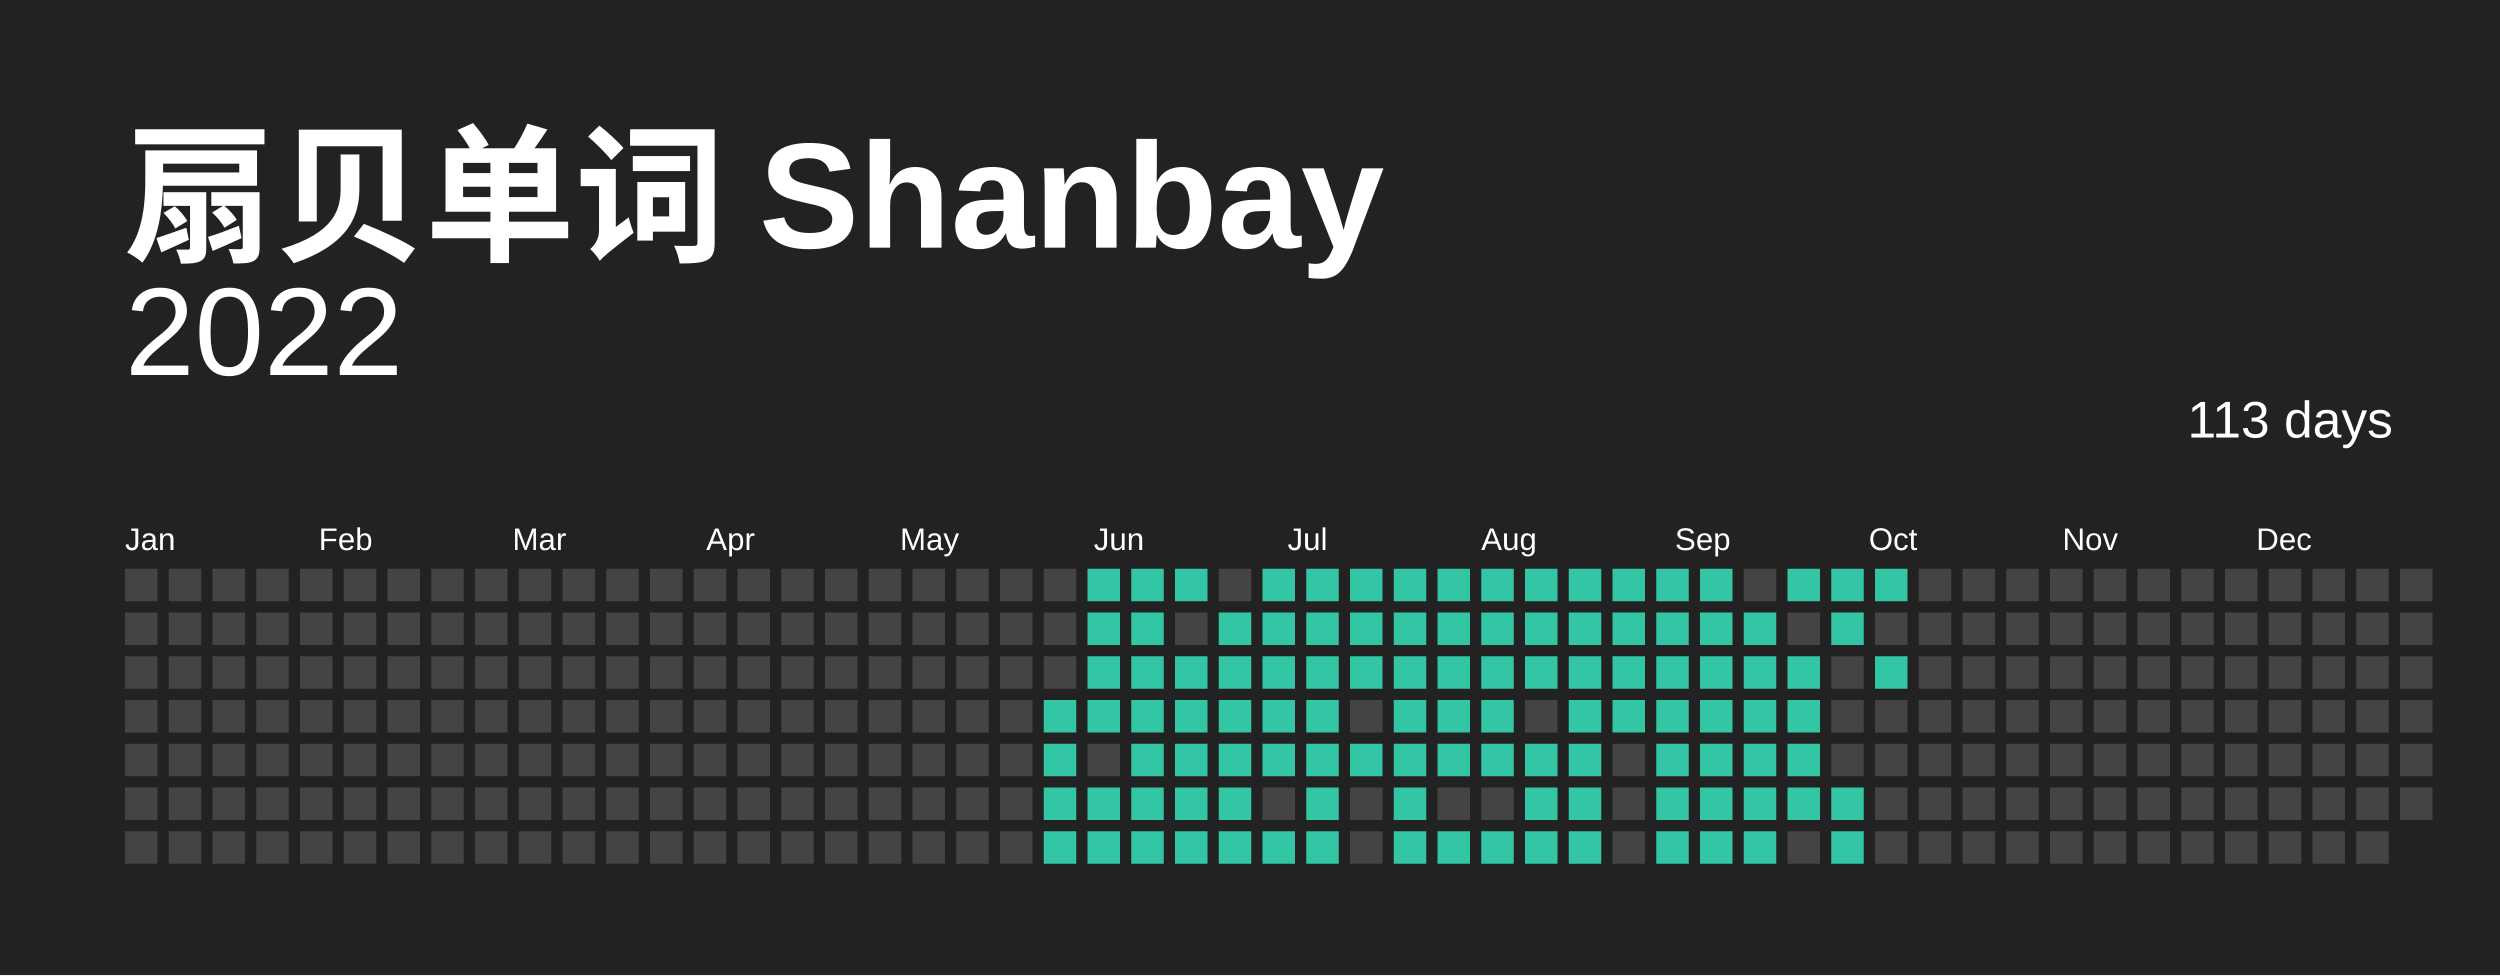
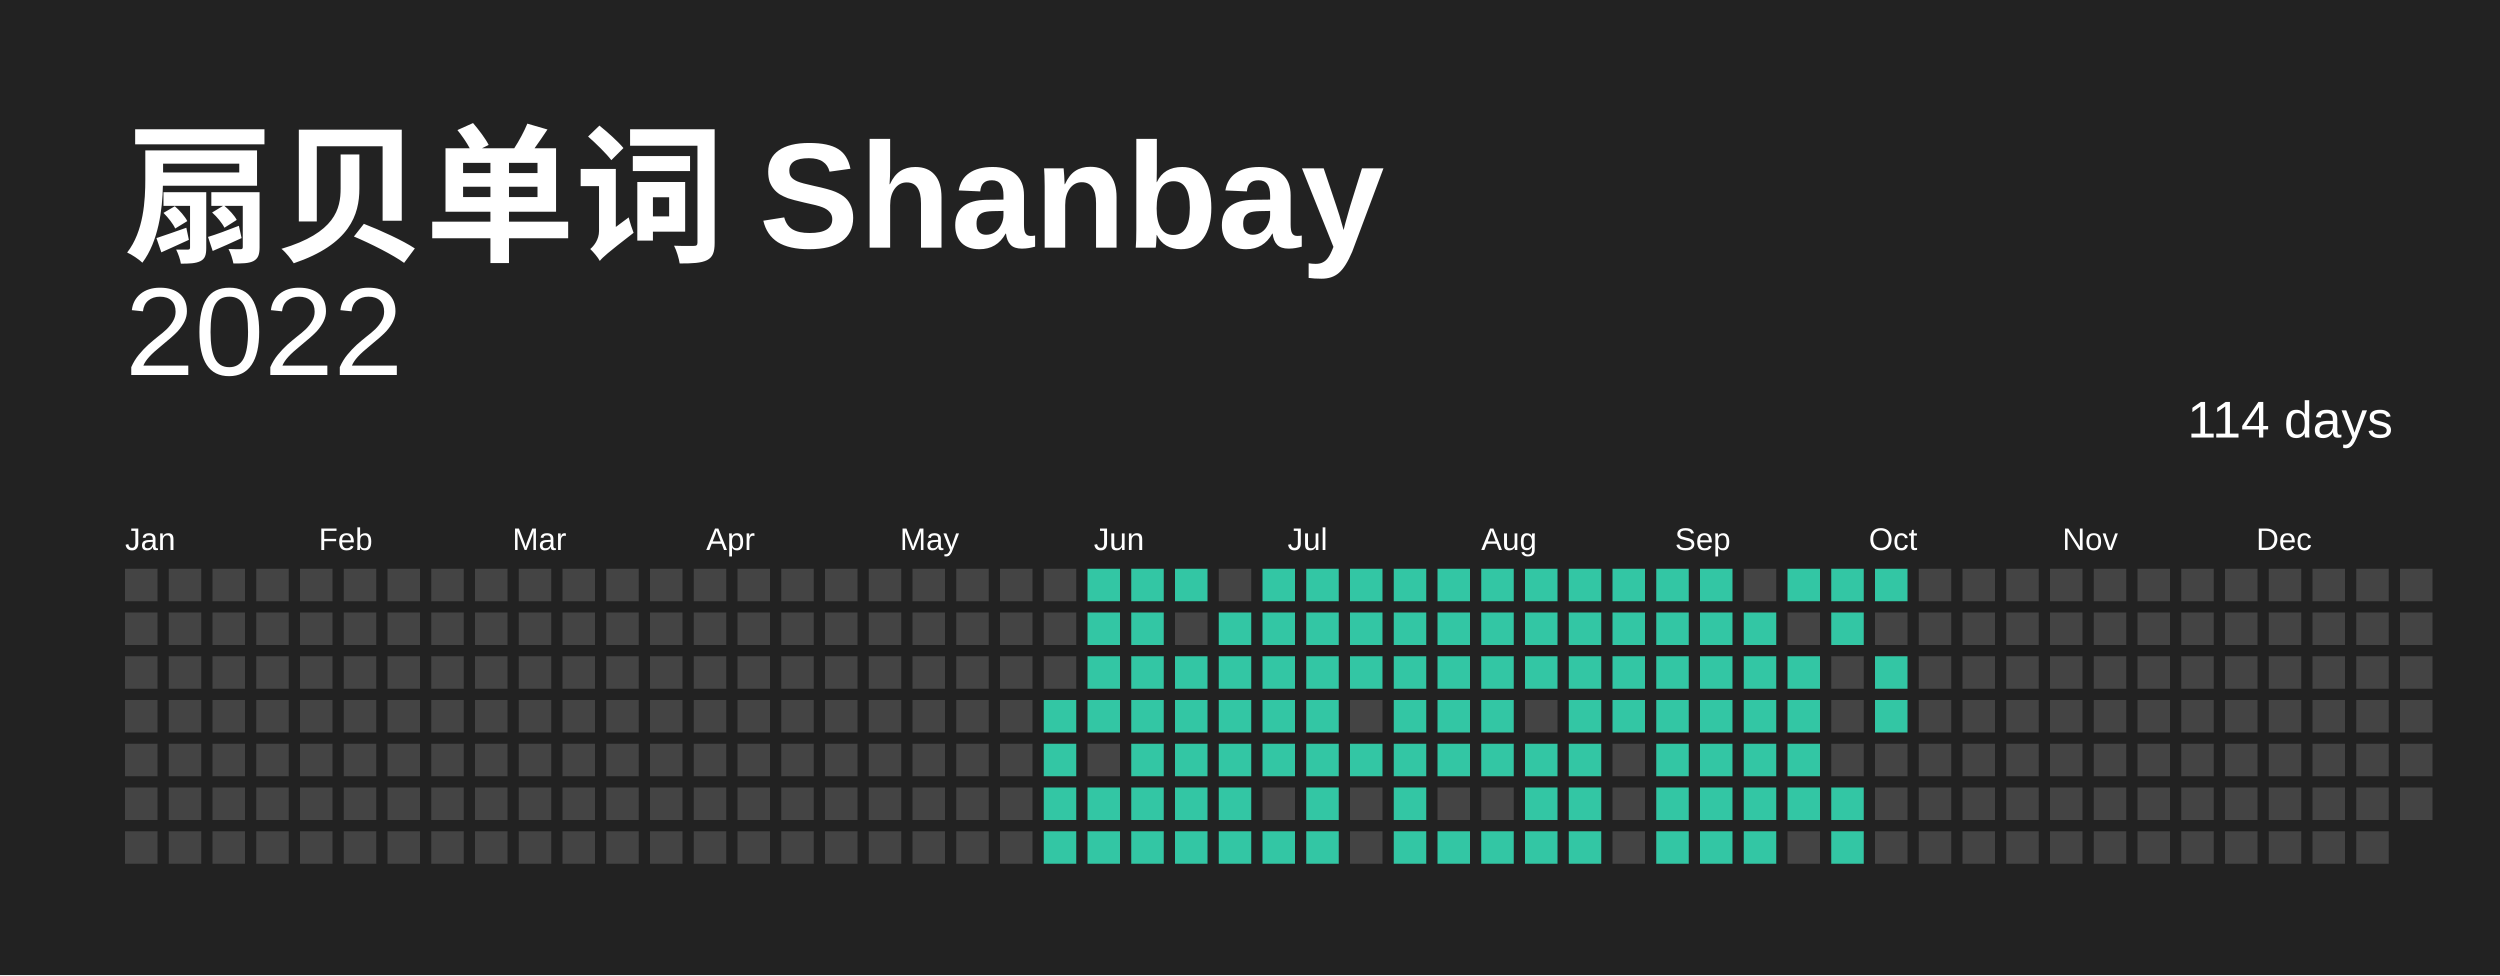
<svg xmlns="http://www.w3.org/2000/svg" baseProfile="full" height="78mm" version="1.1" viewBox="0,0,200,78" width="200mm">
  <defs />
  <rect fill="#222222" height="78" width="200" x="0" y="0" />
  <text fill="#FFFFFF" style="font-size:12px; font-family:Arial; font-weight:bold;" x="10" y="20"> 扇贝单词 Shanbay</text>
  <text alignment-baseline="hanging" fill="#FFFFFF" style="font-size:10.0px; font-family:Arial;" x="10" y="30">2022</text>
-   <text alignment-baseline="hanging" fill="#FFFFFF" style="font-size:4.125px; font-family:Arial;" x="175" y="35">113 days</text>
+   <text alignment-baseline="hanging" fill="#FFFFFF" style="font-size:4.125px; font-family:Arial;" x="175" y="35">114 days</text>
  <text fill="#FFFFFF" style="font-size:2.5px; font-family:Arial" x="10.0" y="44">Jan</text>
  <text fill="#FFFFFF" style="font-size:2.5px; font-family:Arial" x="25.5" y="44">Feb</text>
  <text fill="#FFFFFF" style="font-size:2.5px; font-family:Arial" x="41.0" y="44">Mar</text>
  <text fill="#FFFFFF" style="font-size:2.5px; font-family:Arial" x="56.5" y="44">Apr</text>
  <text fill="#FFFFFF" style="font-size:2.5px; font-family:Arial" x="72.0" y="44">May</text>
  <text fill="#FFFFFF" style="font-size:2.5px; font-family:Arial" x="87.5" y="44">Jun</text>
  <text fill="#FFFFFF" style="font-size:2.5px; font-family:Arial" x="103.0" y="44">Jul</text>
  <text fill="#FFFFFF" style="font-size:2.5px; font-family:Arial" x="118.5" y="44">Aug</text>
  <text fill="#FFFFFF" style="font-size:2.5px; font-family:Arial" x="134.0" y="44">Sep</text>
  <text fill="#FFFFFF" style="font-size:2.5px; font-family:Arial" x="149.5" y="44">Oct</text>
  <text fill="#FFFFFF" style="font-size:2.5px; font-family:Arial" x="165.0" y="44">Nov</text>
  <text fill="#FFFFFF" style="font-size:2.5px; font-family:Arial" x="180.5" y="44">Dec</text>
  <rect fill="#444444" height="2.6" width="2.6" x="10.0" y="45.5" />
  <rect fill="#444444" height="2.6" width="2.6" x="10.0" y="49.0" />
  <rect fill="#444444" height="2.6" width="2.6" x="10.0" y="52.5" />
  <rect fill="#444444" height="2.6" width="2.6" x="10.0" y="56.0" />
  <rect fill="#444444" height="2.6" width="2.6" x="10.0" y="59.5" />
  <rect fill="#444444" height="2.6" width="2.6" x="10.0" y="63.0" />
  <rect fill="#444444" height="2.6" width="2.6" x="10.0" y="66.5" />
  <rect fill="#444444" height="2.6" width="2.6" x="13.5" y="45.5" />
  <rect fill="#444444" height="2.6" width="2.6" x="13.5" y="49.0" />
  <rect fill="#444444" height="2.6" width="2.6" x="13.5" y="52.5" />
  <rect fill="#444444" height="2.6" width="2.6" x="13.5" y="56.0" />
  <rect fill="#444444" height="2.6" width="2.6" x="13.5" y="59.5" />
  <rect fill="#444444" height="2.6" width="2.6" x="13.5" y="63.0" />
  <rect fill="#444444" height="2.6" width="2.6" x="13.5" y="66.5" />
  <rect fill="#444444" height="2.6" width="2.6" x="17.0" y="45.5" />
  <rect fill="#444444" height="2.6" width="2.6" x="17.0" y="49.0" />
  <rect fill="#444444" height="2.6" width="2.6" x="17.0" y="52.5" />
  <rect fill="#444444" height="2.6" width="2.6" x="17.0" y="56.0" />
  <rect fill="#444444" height="2.6" width="2.6" x="17.0" y="59.5" />
  <rect fill="#444444" height="2.6" width="2.6" x="17.0" y="63.0" />
  <rect fill="#444444" height="2.6" width="2.6" x="17.0" y="66.5" />
  <rect fill="#444444" height="2.6" width="2.6" x="20.5" y="45.5" />
  <rect fill="#444444" height="2.6" width="2.6" x="20.5" y="49.0" />
  <rect fill="#444444" height="2.6" width="2.6" x="20.5" y="52.5" />
  <rect fill="#444444" height="2.6" width="2.6" x="20.5" y="56.0" />
  <rect fill="#444444" height="2.6" width="2.6" x="20.5" y="59.5" />
  <rect fill="#444444" height="2.6" width="2.6" x="20.5" y="63.0" />
  <rect fill="#444444" height="2.6" width="2.6" x="20.5" y="66.5" />
  <rect fill="#444444" height="2.6" width="2.6" x="24.0" y="45.5" />
  <rect fill="#444444" height="2.6" width="2.6" x="24.0" y="49.0" />
  <rect fill="#444444" height="2.6" width="2.6" x="24.0" y="52.5" />
  <rect fill="#444444" height="2.6" width="2.6" x="24.0" y="56.0" />
  <rect fill="#444444" height="2.6" width="2.6" x="24.0" y="59.5" />
  <rect fill="#444444" height="2.6" width="2.6" x="24.0" y="63.0" />
  <rect fill="#444444" height="2.6" width="2.6" x="24.0" y="66.5" />
  <rect fill="#444444" height="2.6" width="2.6" x="27.5" y="45.5" />
  <rect fill="#444444" height="2.6" width="2.6" x="27.5" y="49.0" />
  <rect fill="#444444" height="2.6" width="2.6" x="27.5" y="52.5" />
  <rect fill="#444444" height="2.6" width="2.6" x="27.5" y="56.0" />
  <rect fill="#444444" height="2.6" width="2.6" x="27.5" y="59.5" />
  <rect fill="#444444" height="2.6" width="2.6" x="27.5" y="63.0" />
  <rect fill="#444444" height="2.6" width="2.6" x="27.5" y="66.5" />
  <rect fill="#444444" height="2.6" width="2.6" x="31.0" y="45.5" />
  <rect fill="#444444" height="2.6" width="2.6" x="31.0" y="49.0" />
  <rect fill="#444444" height="2.6" width="2.6" x="31.0" y="52.5" />
  <rect fill="#444444" height="2.6" width="2.6" x="31.0" y="56.0" />
  <rect fill="#444444" height="2.6" width="2.6" x="31.0" y="59.5" />
  <rect fill="#444444" height="2.6" width="2.6" x="31.0" y="63.0" />
  <rect fill="#444444" height="2.6" width="2.6" x="31.0" y="66.5" />
  <rect fill="#444444" height="2.6" width="2.6" x="34.5" y="45.5" />
  <rect fill="#444444" height="2.6" width="2.6" x="34.5" y="49.0" />
  <rect fill="#444444" height="2.6" width="2.6" x="34.5" y="52.5" />
  <rect fill="#444444" height="2.6" width="2.6" x="34.5" y="56.0" />
  <rect fill="#444444" height="2.6" width="2.6" x="34.5" y="59.5" />
  <rect fill="#444444" height="2.6" width="2.6" x="34.5" y="63.0" />
  <rect fill="#444444" height="2.6" width="2.6" x="34.5" y="66.5" />
  <rect fill="#444444" height="2.6" width="2.6" x="38.0" y="45.5" />
  <rect fill="#444444" height="2.6" width="2.6" x="38.0" y="49.0" />
  <rect fill="#444444" height="2.6" width="2.6" x="38.0" y="52.5" />
  <rect fill="#444444" height="2.6" width="2.6" x="38.0" y="56.0" />
  <rect fill="#444444" height="2.6" width="2.6" x="38.0" y="59.5" />
  <rect fill="#444444" height="2.6" width="2.6" x="38.0" y="63.0" />
  <rect fill="#444444" height="2.6" width="2.6" x="38.0" y="66.5" />
  <rect fill="#444444" height="2.6" width="2.6" x="41.5" y="45.5" />
  <rect fill="#444444" height="2.6" width="2.6" x="41.5" y="49.0" />
  <rect fill="#444444" height="2.6" width="2.6" x="41.5" y="52.5" />
  <rect fill="#444444" height="2.6" width="2.6" x="41.5" y="56.0" />
  <rect fill="#444444" height="2.6" width="2.6" x="41.5" y="59.5" />
  <rect fill="#444444" height="2.6" width="2.6" x="41.5" y="63.0" />
  <rect fill="#444444" height="2.6" width="2.6" x="41.5" y="66.5" />
  <rect fill="#444444" height="2.6" width="2.6" x="45.0" y="45.5" />
  <rect fill="#444444" height="2.6" width="2.6" x="45.0" y="49.0" />
  <rect fill="#444444" height="2.6" width="2.6" x="45.0" y="52.5" />
  <rect fill="#444444" height="2.6" width="2.6" x="45.0" y="56.0" />
  <rect fill="#444444" height="2.6" width="2.6" x="45.0" y="59.5" />
  <rect fill="#444444" height="2.6" width="2.6" x="45.0" y="63.0" />
  <rect fill="#444444" height="2.6" width="2.6" x="45.0" y="66.5" />
  <rect fill="#444444" height="2.6" width="2.6" x="48.5" y="45.5" />
  <rect fill="#444444" height="2.6" width="2.6" x="48.5" y="49.0" />
  <rect fill="#444444" height="2.6" width="2.6" x="48.5" y="52.5" />
  <rect fill="#444444" height="2.6" width="2.6" x="48.5" y="56.0" />
  <rect fill="#444444" height="2.6" width="2.6" x="48.5" y="59.5" />
  <rect fill="#444444" height="2.6" width="2.6" x="48.5" y="63.0" />
  <rect fill="#444444" height="2.6" width="2.6" x="48.5" y="66.5" />
  <rect fill="#444444" height="2.6" width="2.6" x="52.0" y="45.5" />
  <rect fill="#444444" height="2.6" width="2.6" x="52.0" y="49.0" />
  <rect fill="#444444" height="2.6" width="2.6" x="52.0" y="52.5" />
  <rect fill="#444444" height="2.6" width="2.6" x="52.0" y="56.0" />
  <rect fill="#444444" height="2.6" width="2.6" x="52.0" y="59.5" />
  <rect fill="#444444" height="2.6" width="2.6" x="52.0" y="63.0" />
  <rect fill="#444444" height="2.6" width="2.6" x="52.0" y="66.5" />
  <rect fill="#444444" height="2.6" width="2.6" x="55.5" y="45.5" />
  <rect fill="#444444" height="2.6" width="2.6" x="55.5" y="49.0" />
  <rect fill="#444444" height="2.6" width="2.6" x="55.5" y="52.5" />
  <rect fill="#444444" height="2.6" width="2.6" x="55.5" y="56.0" />
  <rect fill="#444444" height="2.6" width="2.6" x="55.5" y="59.5" />
  <rect fill="#444444" height="2.6" width="2.6" x="55.5" y="63.0" />
  <rect fill="#444444" height="2.6" width="2.6" x="55.5" y="66.5" />
  <rect fill="#444444" height="2.6" width="2.6" x="59.0" y="45.5" />
  <rect fill="#444444" height="2.6" width="2.6" x="59.0" y="49.0" />
  <rect fill="#444444" height="2.6" width="2.6" x="59.0" y="52.5" />
  <rect fill="#444444" height="2.6" width="2.6" x="59.0" y="56.0" />
  <rect fill="#444444" height="2.6" width="2.6" x="59.0" y="59.5" />
  <rect fill="#444444" height="2.6" width="2.6" x="59.0" y="63.0" />
  <rect fill="#444444" height="2.6" width="2.6" x="59.0" y="66.5" />
  <rect fill="#444444" height="2.6" width="2.6" x="62.5" y="45.5" />
  <rect fill="#444444" height="2.6" width="2.6" x="62.5" y="49.0" />
  <rect fill="#444444" height="2.6" width="2.6" x="62.5" y="52.5" />
  <rect fill="#444444" height="2.6" width="2.6" x="62.5" y="56.0" />
  <rect fill="#444444" height="2.6" width="2.6" x="62.5" y="59.5" />
  <rect fill="#444444" height="2.6" width="2.6" x="62.5" y="63.0" />
  <rect fill="#444444" height="2.6" width="2.6" x="62.5" y="66.5" />
  <rect fill="#444444" height="2.6" width="2.6" x="66.0" y="45.5" />
  <rect fill="#444444" height="2.6" width="2.6" x="66.0" y="49.0" />
  <rect fill="#444444" height="2.6" width="2.6" x="66.0" y="52.5" />
  <rect fill="#444444" height="2.6" width="2.6" x="66.0" y="56.0" />
  <rect fill="#444444" height="2.6" width="2.6" x="66.0" y="59.5" />
  <rect fill="#444444" height="2.6" width="2.6" x="66.0" y="63.0" />
  <rect fill="#444444" height="2.6" width="2.6" x="66.0" y="66.5" />
  <rect fill="#444444" height="2.6" width="2.6" x="69.5" y="45.5" />
  <rect fill="#444444" height="2.6" width="2.6" x="69.5" y="49.0" />
  <rect fill="#444444" height="2.6" width="2.6" x="69.5" y="52.5" />
  <rect fill="#444444" height="2.6" width="2.6" x="69.5" y="56.0" />
  <rect fill="#444444" height="2.6" width="2.6" x="69.5" y="59.5" />
  <rect fill="#444444" height="2.6" width="2.6" x="69.5" y="63.0" />
  <rect fill="#444444" height="2.6" width="2.6" x="69.5" y="66.5" />
  <rect fill="#444444" height="2.6" width="2.6" x="73.0" y="45.5" />
  <rect fill="#444444" height="2.6" width="2.6" x="73.0" y="49.0" />
  <rect fill="#444444" height="2.6" width="2.6" x="73.0" y="52.5" />
  <rect fill="#444444" height="2.6" width="2.6" x="73.0" y="56.0" />
  <rect fill="#444444" height="2.6" width="2.6" x="73.0" y="59.5" />
  <rect fill="#444444" height="2.6" width="2.6" x="73.0" y="63.0" />
  <rect fill="#444444" height="2.6" width="2.6" x="73.0" y="66.5" />
  <rect fill="#444444" height="2.6" width="2.6" x="76.5" y="45.5" />
  <rect fill="#444444" height="2.6" width="2.6" x="76.5" y="49.0" />
  <rect fill="#444444" height="2.6" width="2.6" x="76.5" y="52.5" />
  <rect fill="#444444" height="2.6" width="2.6" x="76.5" y="56.0" />
  <rect fill="#444444" height="2.6" width="2.6" x="76.5" y="59.5" />
  <rect fill="#444444" height="2.6" width="2.6" x="76.5" y="63.0" />
  <rect fill="#444444" height="2.6" width="2.6" x="76.5" y="66.5" />
  <rect fill="#444444" height="2.6" width="2.6" x="80.0" y="45.5" />
  <rect fill="#444444" height="2.6" width="2.6" x="80.0" y="49.0" />
  <rect fill="#444444" height="2.6" width="2.6" x="80.0" y="52.5" />
  <rect fill="#444444" height="2.6" width="2.6" x="80.0" y="56.0" />
  <rect fill="#444444" height="2.6" width="2.6" x="80.0" y="59.5" />
  <rect fill="#444444" height="2.6" width="2.6" x="80.0" y="63.0" />
  <rect fill="#444444" height="2.6" width="2.6" x="80.0" y="66.5" />
  <rect fill="#444444" height="2.6" width="2.6" x="83.5" y="45.5" />
  <rect fill="#444444" height="2.6" width="2.6" x="83.5" y="49.0" />
  <rect fill="#444444" height="2.6" width="2.6" x="83.5" y="52.5" />
  <rect fill="#33C6A4" height="2.6" width="2.6" x="83.5" y="56.0" />
  <rect fill="#33C6A4" height="2.6" width="2.6" x="83.5" y="59.5" />
  <rect fill="#33C6A4" height="2.6" width="2.6" x="83.5" y="63.0" />
  <rect fill="#33C6A4" height="2.6" width="2.6" x="83.5" y="66.5" />
  <rect fill="#33C6A4" height="2.6" width="2.6" x="87.0" y="45.5" />
  <rect fill="#33C6A4" height="2.6" width="2.6" x="87.0" y="49.0" />
  <rect fill="#33C6A4" height="2.6" width="2.6" x="87.0" y="52.5" />
  <rect fill="#33C6A4" height="2.6" width="2.6" x="87.0" y="56.0" />
  <rect fill="#444444" height="2.6" width="2.6" x="87.0" y="59.5" />
  <rect fill="#33C6A4" height="2.6" width="2.6" x="87.0" y="63.0" />
  <rect fill="#33C6A4" height="2.6" width="2.6" x="87.0" y="66.5" />
  <rect fill="#33C6A4" height="2.6" width="2.6" x="90.5" y="45.5" />
  <rect fill="#33C6A4" height="2.6" width="2.6" x="90.5" y="49.0" />
  <rect fill="#33C6A4" height="2.6" width="2.6" x="90.5" y="52.5" />
  <rect fill="#33C6A4" height="2.6" width="2.6" x="90.5" y="56.0" />
  <rect fill="#33C6A4" height="2.6" width="2.6" x="90.5" y="59.5" />
  <rect fill="#33C6A4" height="2.6" width="2.6" x="90.5" y="63.0" />
  <rect fill="#33C6A4" height="2.6" width="2.6" x="90.5" y="66.5" />
  <rect fill="#33C6A4" height="2.6" width="2.6" x="94.0" y="45.5" />
  <rect fill="#444444" height="2.6" width="2.6" x="94.0" y="49.0" />
  <rect fill="#33C6A4" height="2.6" width="2.6" x="94.0" y="52.5" />
  <rect fill="#33C6A4" height="2.6" width="2.6" x="94.0" y="56.0" />
  <rect fill="#33C6A4" height="2.6" width="2.6" x="94.0" y="59.5" />
  <rect fill="#33C6A4" height="2.6" width="2.6" x="94.0" y="63.0" />
  <rect fill="#33C6A4" height="2.6" width="2.6" x="94.0" y="66.5" />
  <rect fill="#444444" height="2.6" width="2.6" x="97.5" y="45.5" />
  <rect fill="#33C6A4" height="2.6" width="2.6" x="97.5" y="49.0" />
  <rect fill="#33C6A4" height="2.6" width="2.6" x="97.5" y="52.5" />
  <rect fill="#33C6A4" height="2.6" width="2.6" x="97.5" y="56.0" />
  <rect fill="#33C6A4" height="2.6" width="2.6" x="97.5" y="59.5" />
  <rect fill="#33C6A4" height="2.6" width="2.6" x="97.5" y="63.0" />
  <rect fill="#33C6A4" height="2.6" width="2.6" x="97.5" y="66.5" />
  <rect fill="#33C6A4" height="2.6" width="2.6" x="101.0" y="45.5" />
  <rect fill="#33C6A4" height="2.6" width="2.6" x="101.0" y="49.0" />
  <rect fill="#33C6A4" height="2.6" width="2.6" x="101.0" y="52.5" />
  <rect fill="#33C6A4" height="2.6" width="2.6" x="101.0" y="56.0" />
  <rect fill="#33C6A4" height="2.6" width="2.6" x="101.0" y="59.5" />
  <rect fill="#444444" height="2.6" width="2.6" x="101.0" y="63.0" />
  <rect fill="#33C6A4" height="2.6" width="2.6" x="101.0" y="66.5" />
  <rect fill="#33C6A4" height="2.6" width="2.6" x="104.5" y="45.5" />
  <rect fill="#33C6A4" height="2.6" width="2.6" x="104.5" y="49.0" />
  <rect fill="#33C6A4" height="2.6" width="2.6" x="104.5" y="52.5" />
  <rect fill="#33C6A4" height="2.6" width="2.6" x="104.5" y="56.0" />
  <rect fill="#33C6A4" height="2.6" width="2.6" x="104.5" y="59.5" />
  <rect fill="#33C6A4" height="2.6" width="2.6" x="104.5" y="63.0" />
  <rect fill="#33C6A4" height="2.6" width="2.6" x="104.5" y="66.5" />
  <rect fill="#33C6A4" height="2.6" width="2.6" x="108.0" y="45.5" />
  <rect fill="#33C6A4" height="2.6" width="2.6" x="108.0" y="49.0" />
  <rect fill="#33C6A4" height="2.6" width="2.6" x="108.0" y="52.5" />
  <rect fill="#444444" height="2.6" width="2.6" x="108.0" y="56.0" />
  <rect fill="#33C6A4" height="2.6" width="2.6" x="108.0" y="59.5" />
  <rect fill="#444444" height="2.6" width="2.6" x="108.0" y="63.0" />
  <rect fill="#444444" height="2.6" width="2.6" x="108.0" y="66.5" />
  <rect fill="#33C6A4" height="2.6" width="2.6" x="111.5" y="45.5" />
  <rect fill="#33C6A4" height="2.6" width="2.6" x="111.5" y="49.0" />
  <rect fill="#33C6A4" height="2.6" width="2.6" x="111.5" y="52.5" />
  <rect fill="#33C6A4" height="2.6" width="2.6" x="111.5" y="56.0" />
  <rect fill="#33C6A4" height="2.6" width="2.6" x="111.5" y="59.5" />
  <rect fill="#33C6A4" height="2.6" width="2.6" x="111.5" y="63.0" />
  <rect fill="#33C6A4" height="2.6" width="2.6" x="111.5" y="66.5" />
  <rect fill="#33C6A4" height="2.6" width="2.6" x="115.0" y="45.5" />
  <rect fill="#33C6A4" height="2.6" width="2.6" x="115.0" y="49.0" />
  <rect fill="#33C6A4" height="2.6" width="2.6" x="115.0" y="52.5" />
  <rect fill="#33C6A4" height="2.6" width="2.6" x="115.0" y="56.0" />
  <rect fill="#33C6A4" height="2.6" width="2.6" x="115.0" y="59.5" />
  <rect fill="#444444" height="2.6" width="2.6" x="115.0" y="63.0" />
  <rect fill="#33C6A4" height="2.6" width="2.6" x="115.0" y="66.5" />
  <rect fill="#33C6A4" height="2.6" width="2.6" x="118.5" y="45.5" />
  <rect fill="#33C6A4" height="2.6" width="2.6" x="118.5" y="49.0" />
  <rect fill="#33C6A4" height="2.6" width="2.6" x="118.5" y="52.5" />
  <rect fill="#33C6A4" height="2.6" width="2.6" x="118.5" y="56.0" />
  <rect fill="#33C6A4" height="2.6" width="2.6" x="118.5" y="59.5" />
  <rect fill="#444444" height="2.6" width="2.6" x="118.5" y="63.0" />
  <rect fill="#33C6A4" height="2.6" width="2.6" x="118.5" y="66.5" />
  <rect fill="#33C6A4" height="2.6" width="2.6" x="122.0" y="45.5" />
  <rect fill="#33C6A4" height="2.6" width="2.6" x="122.0" y="49.0" />
  <rect fill="#33C6A4" height="2.6" width="2.6" x="122.0" y="52.5" />
  <rect fill="#444444" height="2.6" width="2.6" x="122.0" y="56.0" />
  <rect fill="#33C6A4" height="2.6" width="2.6" x="122.0" y="59.5" />
  <rect fill="#33C6A4" height="2.6" width="2.6" x="122.0" y="63.0" />
  <rect fill="#33C6A4" height="2.6" width="2.6" x="122.0" y="66.5" />
  <rect fill="#33C6A4" height="2.6" width="2.6" x="125.5" y="45.5" />
  <rect fill="#33C6A4" height="2.6" width="2.6" x="125.5" y="49.0" />
  <rect fill="#33C6A4" height="2.6" width="2.6" x="125.5" y="52.5" />
  <rect fill="#33C6A4" height="2.6" width="2.6" x="125.5" y="56.0" />
  <rect fill="#33C6A4" height="2.6" width="2.6" x="125.5" y="59.5" />
  <rect fill="#33C6A4" height="2.6" width="2.6" x="125.5" y="63.0" />
  <rect fill="#33C6A4" height="2.6" width="2.6" x="125.5" y="66.5" />
  <rect fill="#33C6A4" height="2.6" width="2.6" x="129.0" y="45.5" />
  <rect fill="#33C6A4" height="2.6" width="2.6" x="129.0" y="49.0" />
  <rect fill="#33C6A4" height="2.6" width="2.6" x="129.0" y="52.5" />
  <rect fill="#33C6A4" height="2.6" width="2.6" x="129.0" y="56.0" />
  <rect fill="#444444" height="2.6" width="2.6" x="129.0" y="59.5" />
  <rect fill="#444444" height="2.6" width="2.6" x="129.0" y="63.0" />
  <rect fill="#444444" height="2.6" width="2.6" x="129.0" y="66.5" />
  <rect fill="#33C6A4" height="2.6" width="2.6" x="132.5" y="45.5" />
  <rect fill="#33C6A4" height="2.6" width="2.6" x="132.5" y="49.0" />
  <rect fill="#33C6A4" height="2.6" width="2.6" x="132.5" y="52.5" />
  <rect fill="#33C6A4" height="2.6" width="2.6" x="132.5" y="56.0" />
  <rect fill="#33C6A4" height="2.6" width="2.6" x="132.5" y="59.5" />
  <rect fill="#33C6A4" height="2.6" width="2.6" x="132.5" y="63.0" />
  <rect fill="#33C6A4" height="2.6" width="2.6" x="132.5" y="66.5" />
  <rect fill="#33C6A4" height="2.6" width="2.6" x="136.0" y="45.5" />
  <rect fill="#33C6A4" height="2.6" width="2.6" x="136.0" y="49.0" />
  <rect fill="#33C6A4" height="2.6" width="2.6" x="136.0" y="52.5" />
  <rect fill="#33C6A4" height="2.6" width="2.6" x="136.0" y="56.0" />
  <rect fill="#33C6A4" height="2.6" width="2.6" x="136.0" y="59.5" />
  <rect fill="#33C6A4" height="2.6" width="2.6" x="136.0" y="63.0" />
  <rect fill="#33C6A4" height="2.6" width="2.6" x="136.0" y="66.5" />
  <rect fill="#444444" height="2.6" width="2.6" x="139.5" y="45.5" />
  <rect fill="#33C6A4" height="2.6" width="2.6" x="139.5" y="49.0" />
  <rect fill="#33C6A4" height="2.6" width="2.6" x="139.5" y="52.5" />
  <rect fill="#33C6A4" height="2.6" width="2.6" x="139.5" y="56.0" />
  <rect fill="#33C6A4" height="2.6" width="2.6" x="139.5" y="59.5" />
  <rect fill="#33C6A4" height="2.6" width="2.6" x="139.5" y="63.0" />
  <rect fill="#33C6A4" height="2.6" width="2.6" x="139.5" y="66.5" />
  <rect fill="#33C6A4" height="2.6" width="2.6" x="143.0" y="45.5" />
  <rect fill="#444444" height="2.6" width="2.6" x="143.0" y="49.0" />
  <rect fill="#33C6A4" height="2.6" width="2.6" x="143.0" y="52.5" />
  <rect fill="#33C6A4" height="2.6" width="2.6" x="143.0" y="56.0" />
  <rect fill="#33C6A4" height="2.6" width="2.6" x="143.0" y="59.5" />
  <rect fill="#33C6A4" height="2.6" width="2.6" x="143.0" y="63.0" />
  <rect fill="#444444" height="2.6" width="2.6" x="143.0" y="66.5" />
  <rect fill="#33C6A4" height="2.6" width="2.6" x="146.5" y="45.5" />
  <rect fill="#33C6A4" height="2.6" width="2.6" x="146.5" y="49.0" />
  <rect fill="#444444" height="2.6" width="2.6" x="146.5" y="52.5" />
  <rect fill="#444444" height="2.6" width="2.6" x="146.5" y="56.0" />
  <rect fill="#444444" height="2.6" width="2.6" x="146.5" y="59.5" />
  <rect fill="#33C6A4" height="2.6" width="2.6" x="146.5" y="63.0" />
  <rect fill="#33C6A4" height="2.6" width="2.6" x="146.5" y="66.5" />
  <rect fill="#33C6A4" height="2.6" width="2.6" x="150.0" y="45.5" />
  <rect fill="#444444" height="2.6" width="2.6" x="150.0" y="49.0" />
  <rect fill="#33C6A4" height="2.6" width="2.6" x="150.0" y="52.5" />
-   <rect fill="#444444" height="2.6" width="2.6" x="150.0" y="56.0" />
+   <rect fill="#33C6A4" height="2.6" width="2.6" x="150.0" y="56.0" />
  <rect fill="#444444" height="2.6" width="2.6" x="150.0" y="59.5" />
  <rect fill="#444444" height="2.6" width="2.6" x="150.0" y="63.0" />
  <rect fill="#444444" height="2.6" width="2.6" x="150.0" y="66.5" />
  <rect fill="#444444" height="2.6" width="2.6" x="153.5" y="45.5" />
  <rect fill="#444444" height="2.6" width="2.6" x="153.5" y="49.0" />
  <rect fill="#444444" height="2.6" width="2.6" x="153.5" y="52.5" />
  <rect fill="#444444" height="2.6" width="2.6" x="153.5" y="56.0" />
  <rect fill="#444444" height="2.6" width="2.6" x="153.5" y="59.5" />
  <rect fill="#444444" height="2.6" width="2.6" x="153.5" y="63.0" />
  <rect fill="#444444" height="2.6" width="2.6" x="153.5" y="66.5" />
  <rect fill="#444444" height="2.6" width="2.6" x="157.0" y="45.5" />
  <rect fill="#444444" height="2.6" width="2.6" x="157.0" y="49.0" />
  <rect fill="#444444" height="2.6" width="2.6" x="157.0" y="52.5" />
  <rect fill="#444444" height="2.6" width="2.6" x="157.0" y="56.0" />
  <rect fill="#444444" height="2.6" width="2.6" x="157.0" y="59.5" />
  <rect fill="#444444" height="2.6" width="2.6" x="157.0" y="63.0" />
  <rect fill="#444444" height="2.6" width="2.6" x="157.0" y="66.5" />
  <rect fill="#444444" height="2.6" width="2.6" x="160.5" y="45.5" />
  <rect fill="#444444" height="2.6" width="2.6" x="160.5" y="49.0" />
  <rect fill="#444444" height="2.6" width="2.6" x="160.5" y="52.5" />
  <rect fill="#444444" height="2.6" width="2.6" x="160.5" y="56.0" />
  <rect fill="#444444" height="2.6" width="2.6" x="160.5" y="59.5" />
  <rect fill="#444444" height="2.6" width="2.6" x="160.5" y="63.0" />
  <rect fill="#444444" height="2.6" width="2.6" x="160.5" y="66.5" />
  <rect fill="#444444" height="2.6" width="2.6" x="164.0" y="45.5" />
  <rect fill="#444444" height="2.6" width="2.6" x="164.0" y="49.0" />
  <rect fill="#444444" height="2.6" width="2.6" x="164.0" y="52.5" />
  <rect fill="#444444" height="2.6" width="2.6" x="164.0" y="56.0" />
  <rect fill="#444444" height="2.6" width="2.6" x="164.0" y="59.5" />
  <rect fill="#444444" height="2.6" width="2.6" x="164.0" y="63.0" />
  <rect fill="#444444" height="2.6" width="2.6" x="164.0" y="66.5" />
  <rect fill="#444444" height="2.6" width="2.6" x="167.5" y="45.5" />
  <rect fill="#444444" height="2.6" width="2.6" x="167.5" y="49.0" />
  <rect fill="#444444" height="2.6" width="2.6" x="167.5" y="52.5" />
  <rect fill="#444444" height="2.6" width="2.6" x="167.5" y="56.0" />
  <rect fill="#444444" height="2.6" width="2.6" x="167.5" y="59.5" />
  <rect fill="#444444" height="2.6" width="2.6" x="167.5" y="63.0" />
  <rect fill="#444444" height="2.6" width="2.6" x="167.5" y="66.5" />
  <rect fill="#444444" height="2.6" width="2.6" x="171.0" y="45.5" />
  <rect fill="#444444" height="2.6" width="2.6" x="171.0" y="49.0" />
  <rect fill="#444444" height="2.6" width="2.6" x="171.0" y="52.5" />
  <rect fill="#444444" height="2.6" width="2.6" x="171.0" y="56.0" />
  <rect fill="#444444" height="2.6" width="2.6" x="171.0" y="59.5" />
  <rect fill="#444444" height="2.6" width="2.6" x="171.0" y="63.0" />
  <rect fill="#444444" height="2.6" width="2.6" x="171.0" y="66.5" />
  <rect fill="#444444" height="2.6" width="2.6" x="174.5" y="45.5" />
  <rect fill="#444444" height="2.6" width="2.6" x="174.5" y="49.0" />
  <rect fill="#444444" height="2.6" width="2.6" x="174.5" y="52.5" />
  <rect fill="#444444" height="2.6" width="2.6" x="174.5" y="56.0" />
  <rect fill="#444444" height="2.6" width="2.6" x="174.5" y="59.5" />
  <rect fill="#444444" height="2.6" width="2.6" x="174.5" y="63.0" />
  <rect fill="#444444" height="2.6" width="2.6" x="174.5" y="66.5" />
  <rect fill="#444444" height="2.6" width="2.6" x="178.0" y="45.5" />
  <rect fill="#444444" height="2.6" width="2.6" x="178.0" y="49.0" />
  <rect fill="#444444" height="2.6" width="2.6" x="178.0" y="52.5" />
  <rect fill="#444444" height="2.6" width="2.6" x="178.0" y="56.0" />
  <rect fill="#444444" height="2.6" width="2.6" x="178.0" y="59.5" />
  <rect fill="#444444" height="2.6" width="2.6" x="178.0" y="63.0" />
  <rect fill="#444444" height="2.6" width="2.6" x="178.0" y="66.5" />
  <rect fill="#444444" height="2.6" width="2.6" x="181.5" y="45.5" />
  <rect fill="#444444" height="2.6" width="2.6" x="181.5" y="49.0" />
  <rect fill="#444444" height="2.6" width="2.6" x="181.5" y="52.5" />
  <rect fill="#444444" height="2.6" width="2.6" x="181.5" y="56.0" />
  <rect fill="#444444" height="2.6" width="2.6" x="181.5" y="59.5" />
  <rect fill="#444444" height="2.6" width="2.6" x="181.5" y="63.0" />
  <rect fill="#444444" height="2.6" width="2.6" x="181.5" y="66.5" />
  <rect fill="#444444" height="2.6" width="2.6" x="185.0" y="45.5" />
  <rect fill="#444444" height="2.6" width="2.6" x="185.0" y="49.0" />
  <rect fill="#444444" height="2.6" width="2.6" x="185.0" y="52.5" />
  <rect fill="#444444" height="2.6" width="2.6" x="185.0" y="56.0" />
  <rect fill="#444444" height="2.6" width="2.6" x="185.0" y="59.5" />
  <rect fill="#444444" height="2.6" width="2.6" x="185.0" y="63.0" />
  <rect fill="#444444" height="2.6" width="2.6" x="185.0" y="66.5" />
  <rect fill="#444444" height="2.6" width="2.6" x="188.5" y="45.5" />
  <rect fill="#444444" height="2.6" width="2.6" x="188.5" y="49.0" />
  <rect fill="#444444" height="2.6" width="2.6" x="188.5" y="52.5" />
  <rect fill="#444444" height="2.6" width="2.6" x="188.5" y="56.0" />
  <rect fill="#444444" height="2.6" width="2.6" x="188.5" y="59.5" />
  <rect fill="#444444" height="2.6" width="2.6" x="188.5" y="63.0" />
  <rect fill="#444444" height="2.6" width="2.6" x="188.5" y="66.5" />
  <rect fill="#444444" height="2.6" width="2.6" x="192.0" y="45.5" />
  <rect fill="#444444" height="2.6" width="2.6" x="192.0" y="49.0" />
  <rect fill="#444444" height="2.6" width="2.6" x="192.0" y="52.5" />
  <rect fill="#444444" height="2.6" width="2.6" x="192.0" y="56.0" />
  <rect fill="#444444" height="2.6" width="2.6" x="192.0" y="59.5" />
  <rect fill="#444444" height="2.6" width="2.6" x="192.0" y="63.0" />
</svg>
